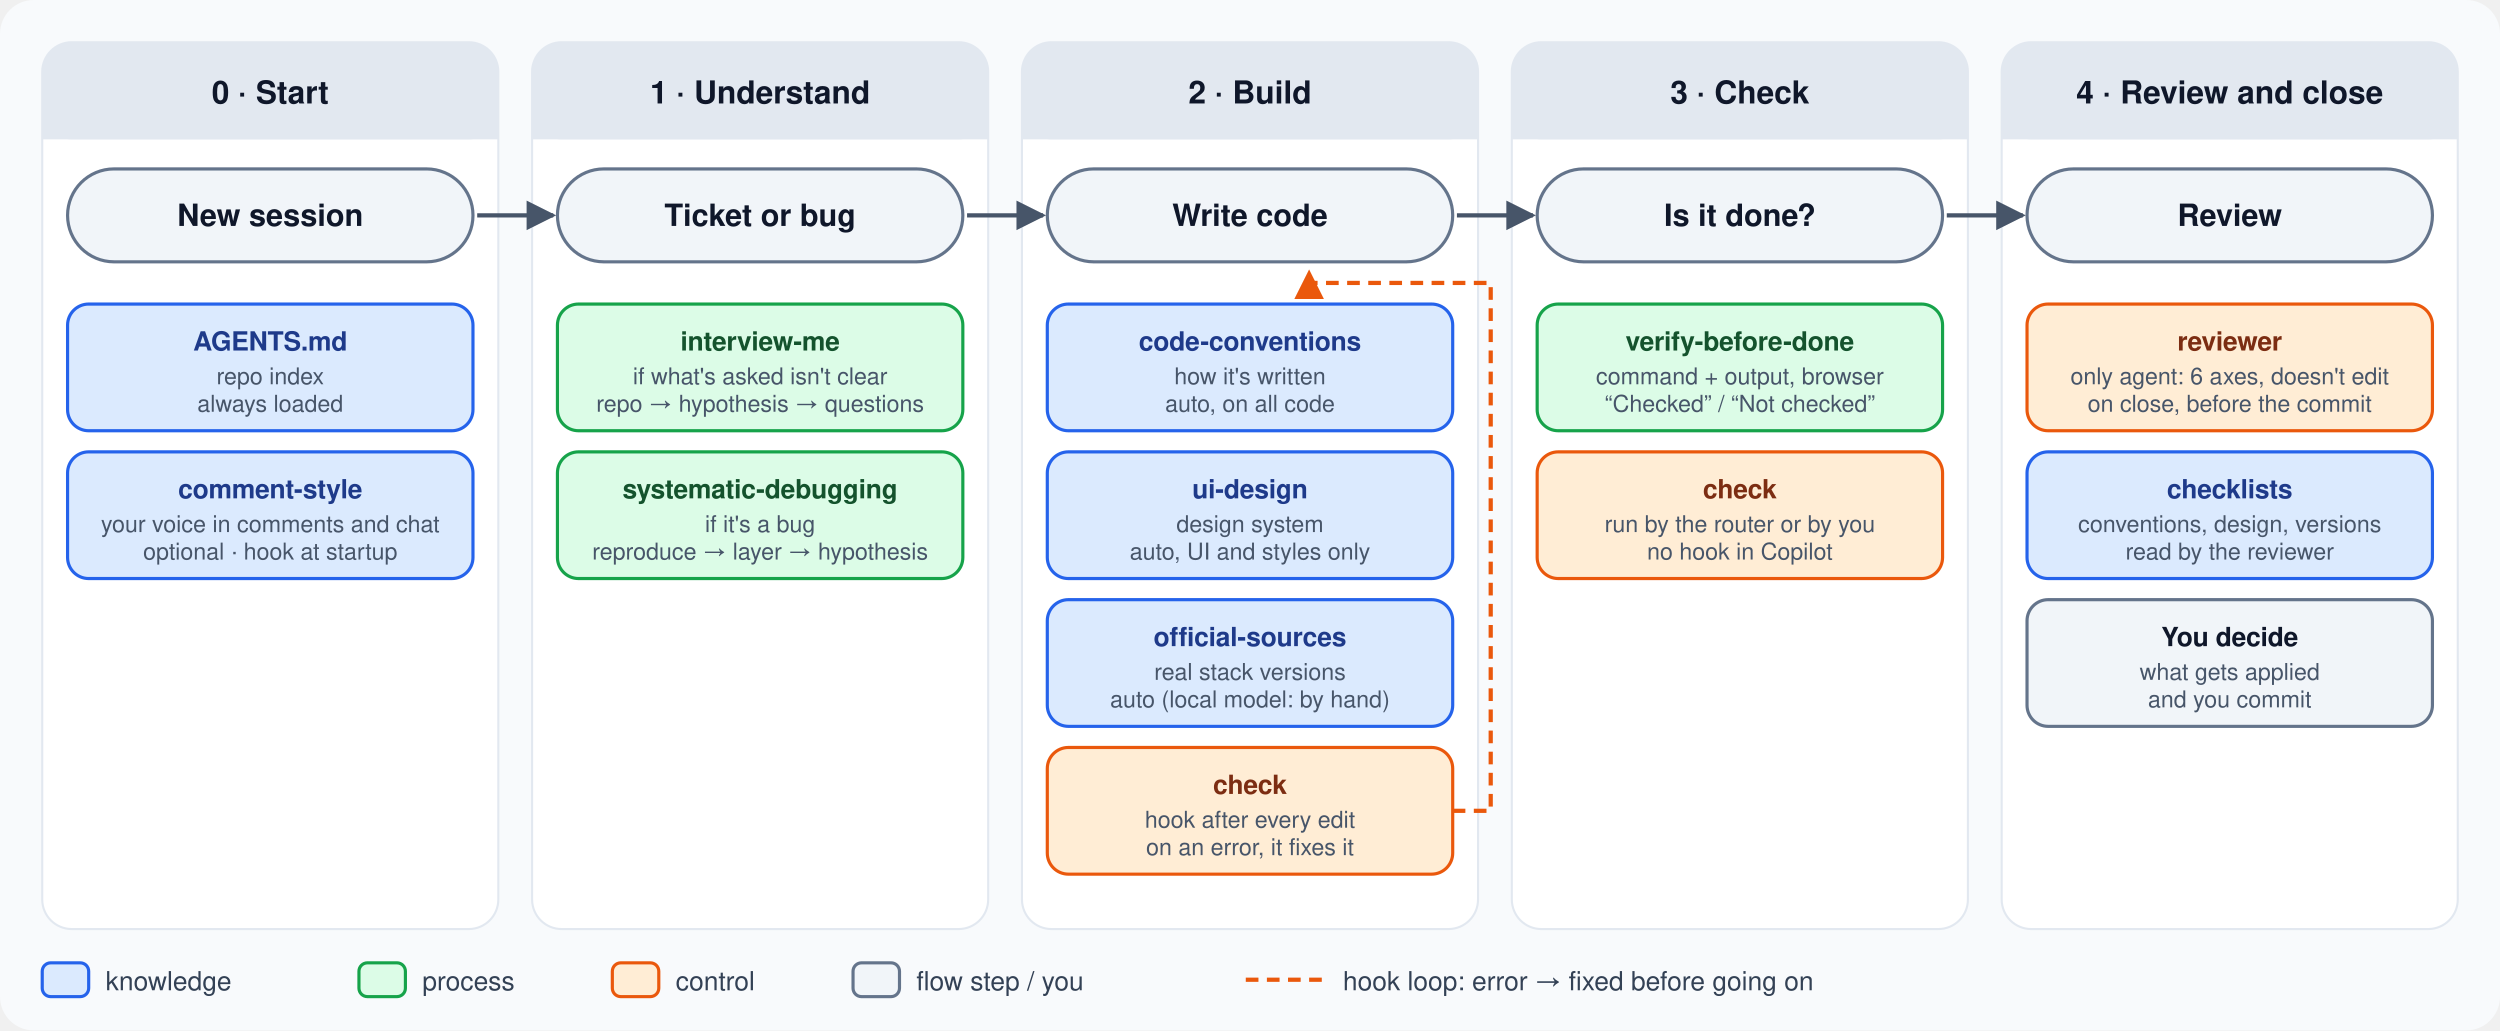
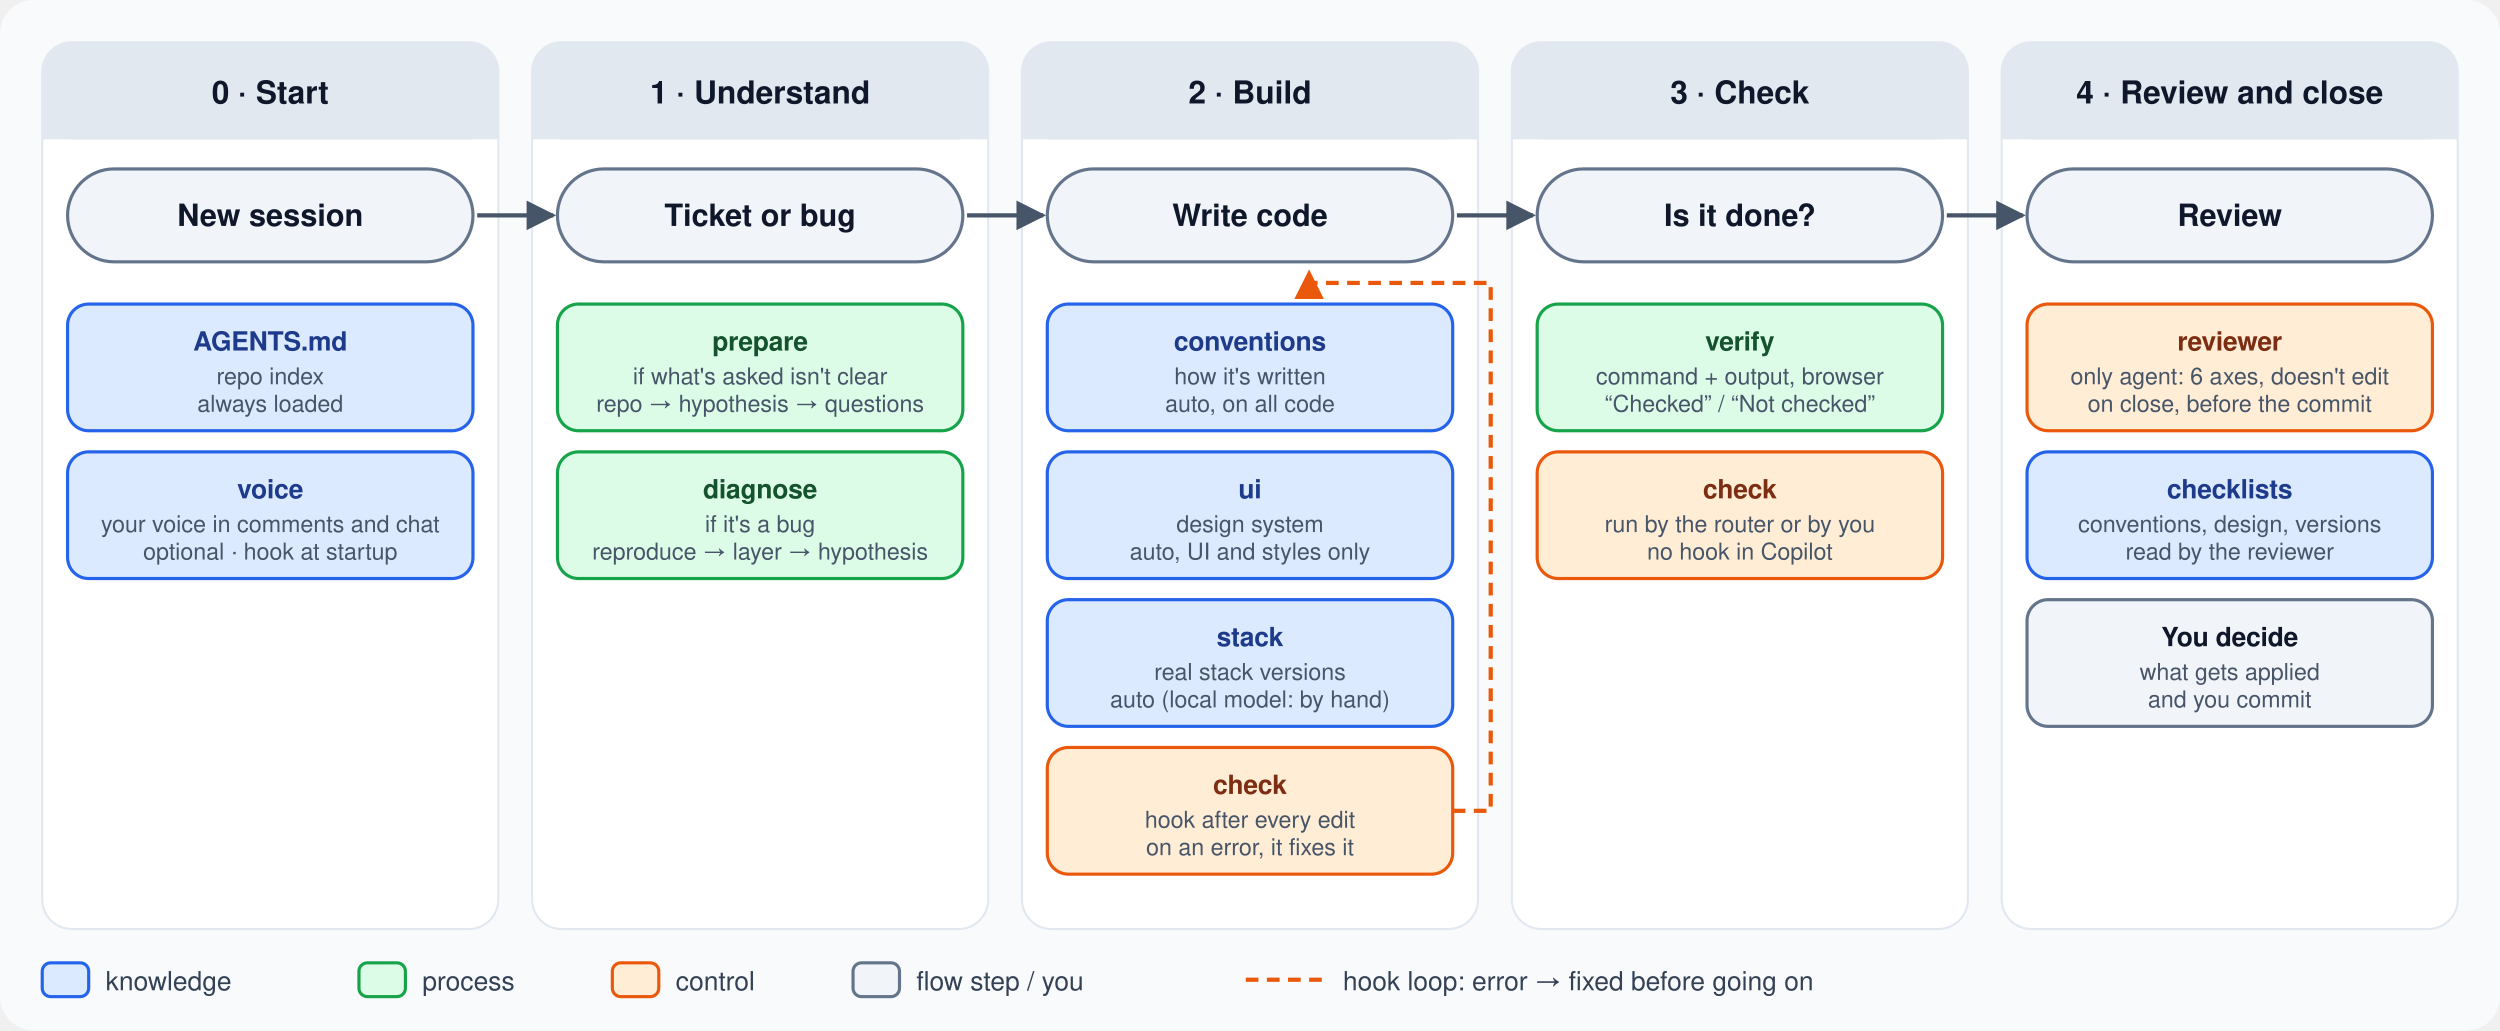
<svg xmlns="http://www.w3.org/2000/svg" viewBox="0 0 1184 488" font-family="Segoe UI, Helvetica, Arial, sans-serif">
  <style>
    .hd{font-size:15px;font-weight:700;fill:#0f172a}
    .st{font-size:14.5px;font-weight:700;fill:#0f172a}
    .ct{font-size:12.5px;font-weight:700;letter-spacing:-.1px}
    .cs{font-size:11px;fill:#475569}
    .lg{font-size:12.5px;fill:#334155}
    .k{fill:#dbeafe;stroke:#2563eb;stroke-width:1.5}
    .p{fill:#dcfce7;stroke:#16a34a;stroke-width:1.5}
    .c{fill:#ffedd5;stroke:#ea580c;stroke-width:1.5}
    .g{fill:#f1f5f9;stroke:#64748b;stroke-width:1.5}
    .kt{fill:#1e3a8a} .pt{fill:#14532d} .ctt{fill:#7c2d12} .gt{fill:#0f172a}
  </style>
  <defs>
    <marker id="a" viewBox="0 0 10 10" refX="9" refY="5" markerWidth="7" markerHeight="7" orient="auto-start-reverse">
      <path d="M0 0L10 5L0 10z" fill="#475569" />
    </marker>
    <marker id="ao" viewBox="0 0 10 10" refX="9" refY="5" markerWidth="7" markerHeight="7" orient="auto-start-reverse">
      <path d="M0 0L10 5L0 10z" fill="#ea580c" />
    </marker>
  </defs>
  <rect width="1184" height="488" rx="16" fill="#f8fafc" />
  <g>
    <rect x="20" y="20" width="216" height="420" rx="14" fill="#fff" stroke="#e2e8f0" />
    <rect x="252" y="20" width="216" height="420" rx="14" fill="#fff" stroke="#e2e8f0" />
    <rect x="484" y="20" width="216" height="420" rx="14" fill="#fff" stroke="#e2e8f0" />
    <rect x="716" y="20" width="216" height="420" rx="14" fill="#fff" stroke="#e2e8f0" />
    <rect x="948" y="20" width="216" height="420" rx="14" fill="#fff" stroke="#e2e8f0" />
  </g>
  <g fill="#e2e8f0">
    <rect x="20" y="20" width="216" height="46" rx="14" />
    <rect x="20" y="46" width="216" height="20" />
    <rect x="252" y="20" width="216" height="46" rx="14" />
    <rect x="252" y="46" width="216" height="20" />
    <rect x="484" y="20" width="216" height="46" rx="14" />
    <rect x="484" y="46" width="216" height="20" />
    <rect x="716" y="20" width="216" height="46" rx="14" />
    <rect x="716" y="46" width="216" height="20" />
    <rect x="948" y="20" width="216" height="46" rx="14" />
    <rect x="948" y="46" width="216" height="20" />
  </g>
  <g class="hd" text-anchor="middle">
    <text x="128" y="49">0 · Start</text>
    <text x="360" y="49">1 · Understand</text>
    <text x="592" y="49">2 · Build</text>
    <text x="824" y="49">3 · Check</text>
    <text x="1056" y="49">4 · Review and close</text>
  </g>
  <g>
    <rect x="32" y="80" width="192" height="44" rx="22" class="g" />
    <rect x="264" y="80" width="192" height="44" rx="22" class="g" />
    <rect x="496" y="80" width="192" height="44" rx="22" class="g" />
    <rect x="728" y="80" width="192" height="44" rx="22" class="g" />
    <rect x="960" y="80" width="192" height="44" rx="22" class="g" />
  </g>
  <g class="st" text-anchor="middle">
    <text x="128" y="107">New session</text>
    <text x="360" y="107">Ticket or bug</text>
    <text x="592" y="107">Write code</text>
    <text x="824" y="107">Is it done?</text>
    <text x="1056" y="107">Review</text>
  </g>
  <g stroke="#475569" stroke-width="2" marker-end="url(#a)">
    <line x1="226" y1="102" x2="262" y2="102" />
    <line x1="458" y1="102" x2="494" y2="102" />
    <line x1="690" y1="102" x2="726" y2="102" />
    <line x1="922" y1="102" x2="958" y2="102" />
  </g>
  <rect x="32" y="144" width="192" height="60" rx="10" class="k" />
  <text x="128" y="166" text-anchor="middle" class="ct kt">AGENTS.md</text>
  <text x="128" y="182" text-anchor="middle" class="cs">repo index</text>
  <text x="128" y="195" text-anchor="middle" class="cs">always loaded</text>
  <rect x="32" y="214" width="192" height="60" rx="10" class="k" />
-   <text x="128" y="236" text-anchor="middle" class="ct kt">comment-style</text>
+   <text x="128" y="236" text-anchor="middle" class="ct kt">voice</text>
  <text x="128" y="252" text-anchor="middle" class="cs">your voice in comments and chat</text>
  <text x="128" y="265" text-anchor="middle" class="cs">optional · hook at startup</text>
  <rect x="264" y="144" width="192" height="60" rx="10" class="p" />
-   <text x="360" y="166" text-anchor="middle" class="ct pt">interview-me</text>
+   <text x="360" y="166" text-anchor="middle" class="ct pt">prepare</text>
  <text x="360" y="182" text-anchor="middle" class="cs">if what's asked isn't clear</text>
  <text x="360" y="195" text-anchor="middle" class="cs">repo → hypothesis → questions</text>
  <rect x="264" y="214" width="192" height="60" rx="10" class="p" />
-   <text x="360" y="236" text-anchor="middle" class="ct pt">systematic-debugging</text>
+   <text x="360" y="236" text-anchor="middle" class="ct pt">diagnose</text>
  <text x="360" y="252" text-anchor="middle" class="cs">if it's a bug</text>
  <text x="360" y="265" text-anchor="middle" class="cs">reproduce → layer → hypothesis</text>
  <rect x="496" y="144" width="192" height="60" rx="10" class="k" />
-   <text x="592" y="166" text-anchor="middle" class="ct kt">code-conventions</text>
+   <text x="592" y="166" text-anchor="middle" class="ct kt">conventions</text>
  <text x="592" y="182" text-anchor="middle" class="cs">how it's written</text>
  <text x="592" y="195" text-anchor="middle" class="cs">auto, on all code</text>
  <rect x="496" y="214" width="192" height="60" rx="10" class="k" />
-   <text x="592" y="236" text-anchor="middle" class="ct kt">ui-design</text>
+   <text x="592" y="236" text-anchor="middle" class="ct kt">ui</text>
  <text x="592" y="252" text-anchor="middle" class="cs">design system</text>
  <text x="592" y="265" text-anchor="middle" class="cs">auto, UI and styles only</text>
  <rect x="496" y="284" width="192" height="60" rx="10" class="k" />
-   <text x="592" y="306" text-anchor="middle" class="ct kt">official-sources</text>
+   <text x="592" y="306" text-anchor="middle" class="ct kt">stack</text>
  <text x="592" y="322" text-anchor="middle" class="cs">real stack versions</text>
  <text x="592" y="335" text-anchor="middle" class="cs">auto (local model: by hand)</text>
  <rect x="496" y="354" width="192" height="60" rx="10" class="c" />
  <text x="592" y="376" text-anchor="middle" class="ct ctt">check</text>
  <text x="592" y="392" text-anchor="middle" class="cs">hook after every edit</text>
  <text x="592" y="405" text-anchor="middle" class="cs">on an error, it fixes it</text>
  <path d="M688 384 H706 V134 H620 V129" fill="none" stroke="#ea580c" stroke-width="2" stroke-dasharray="6 4" marker-end="url(#ao)" />
  <rect x="728" y="144" width="192" height="60" rx="10" class="p" />
-   <text x="824" y="166" text-anchor="middle" class="ct pt">verify-before-done</text>
+   <text x="824" y="166" text-anchor="middle" class="ct pt">verify</text>
  <text x="824" y="182" text-anchor="middle" class="cs">command + output, browser</text>
  <text x="824" y="195" text-anchor="middle" class="cs">“Checked” / “Not checked”</text>
  <rect x="728" y="214" width="192" height="60" rx="10" class="c" />
  <text x="824" y="236" text-anchor="middle" class="ct ctt">check</text>
  <text x="824" y="252" text-anchor="middle" class="cs">run by the router or by you</text>
  <text x="824" y="265" text-anchor="middle" class="cs">no hook in Copilot</text>
  <rect x="960" y="144" width="192" height="60" rx="10" class="c" />
  <text x="1056" y="166" text-anchor="middle" class="ct ctt">reviewer</text>
  <text x="1056" y="182" text-anchor="middle" class="cs">only agent: 6 axes, doesn't edit</text>
  <text x="1056" y="195" text-anchor="middle" class="cs">on close, before the commit</text>
  <rect x="960" y="214" width="192" height="60" rx="10" class="k" />
  <text x="1056" y="236" text-anchor="middle" class="ct kt">checklists</text>
  <text x="1056" y="252" text-anchor="middle" class="cs">conventions, design, versions</text>
  <text x="1056" y="265" text-anchor="middle" class="cs">read by the reviewer</text>
  <rect x="960" y="284" width="192" height="60" rx="10" class="g" />
  <text x="1056" y="306" text-anchor="middle" class="ct gt">You decide</text>
  <text x="1056" y="322" text-anchor="middle" class="cs">what gets applied</text>
  <text x="1056" y="335" text-anchor="middle" class="cs">and you commit</text>
  <rect x="20" y="456" width="22" height="16" rx="4" class="k" />
  <text x="50" y="469" class="lg">knowledge</text>
  <rect x="170" y="456" width="22" height="16" rx="4" class="p" />
  <text x="200" y="469" class="lg">process</text>
  <rect x="290" y="456" width="22" height="16" rx="4" class="c" />
  <text x="320" y="469" class="lg">control</text>
  <rect x="404" y="456" width="22" height="16" rx="4" class="g" />
  <text x="434" y="469" class="lg">flow step / you</text>
  <line x1="590" y1="464" x2="626" y2="464" stroke="#ea580c" stroke-width="2" stroke-dasharray="6 4" />
  <text x="636" y="469" class="lg">hook loop: error → fixed before going on</text>
</svg>
